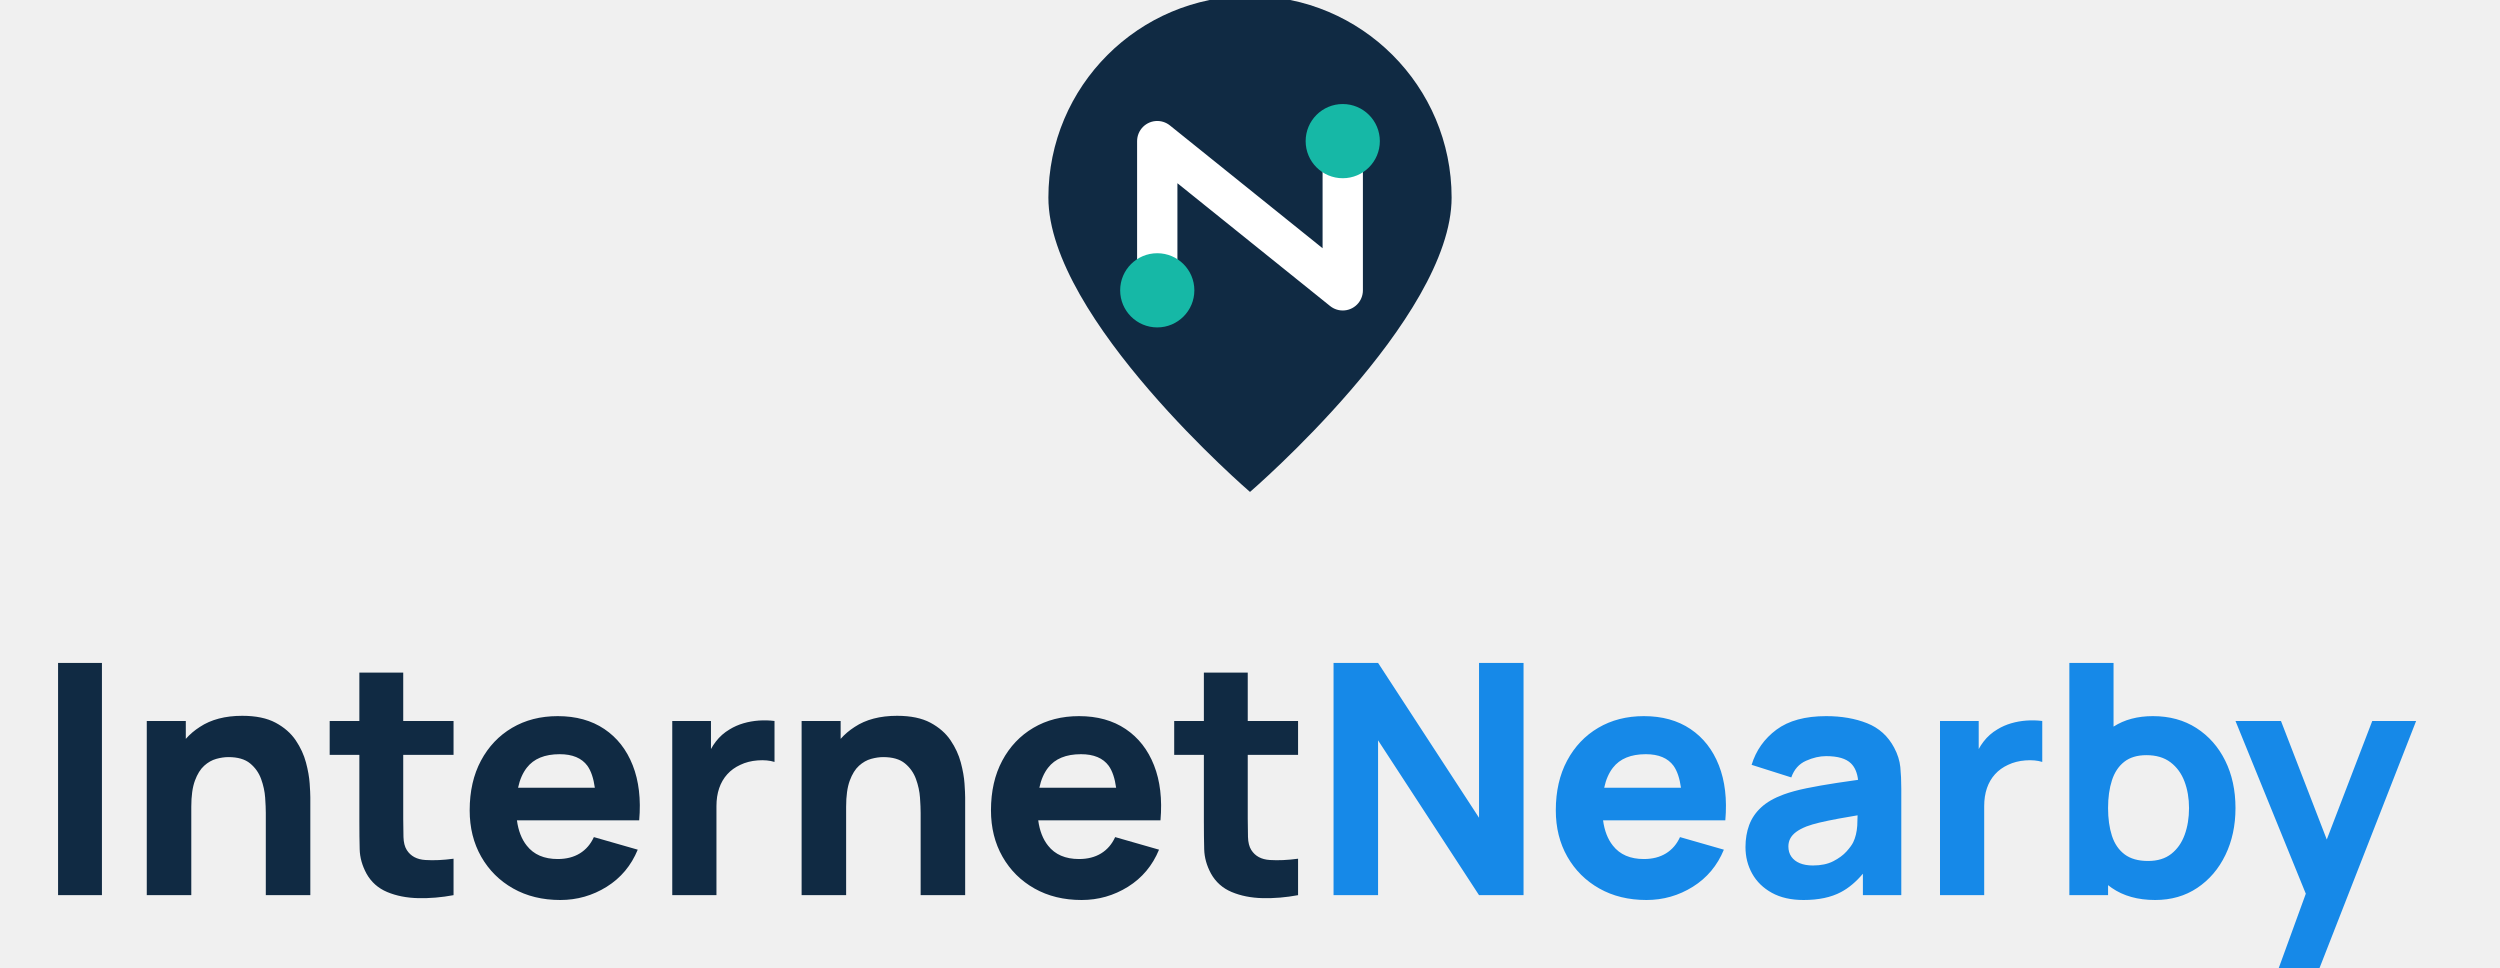
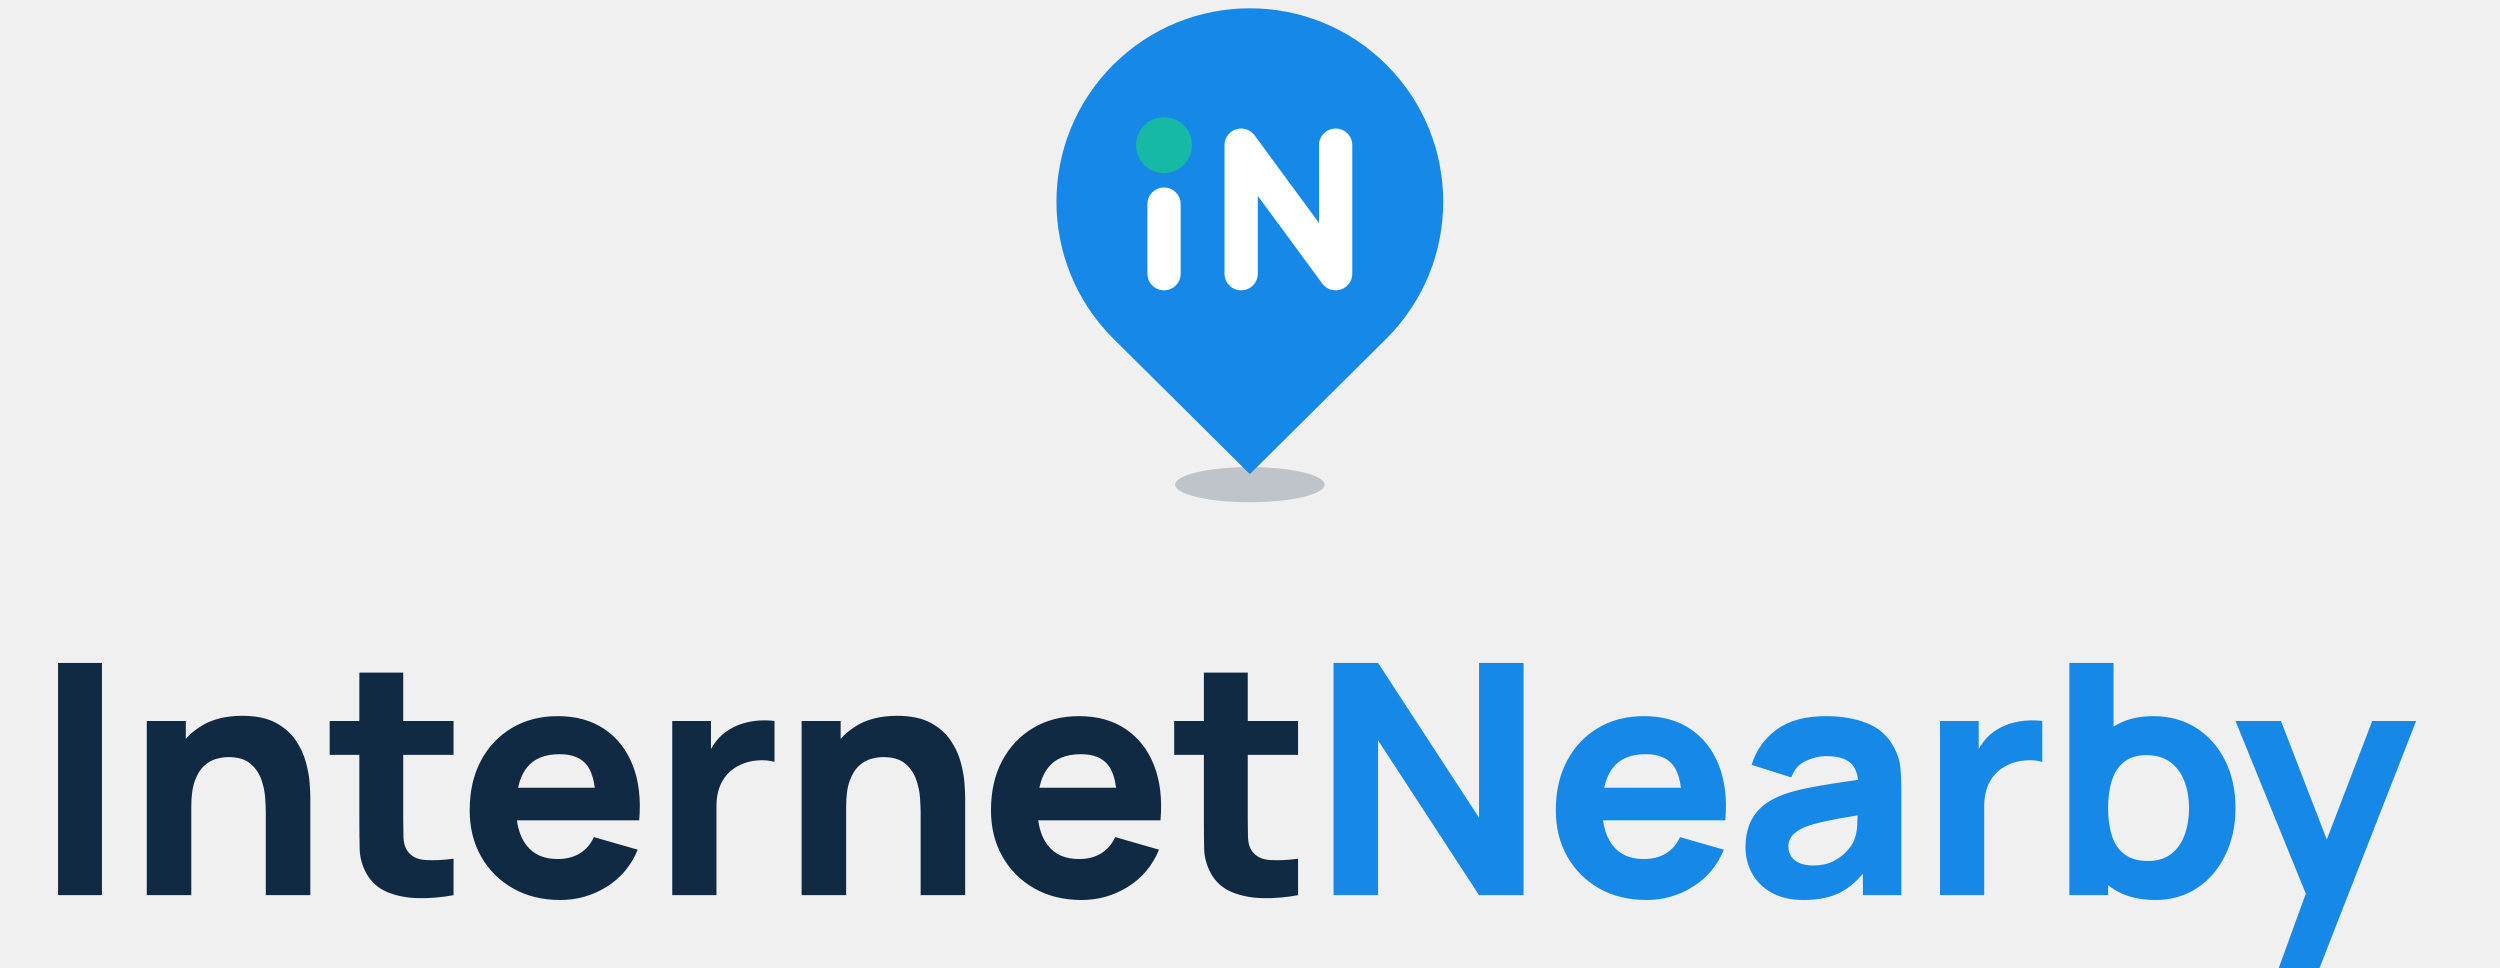
<svg xmlns="http://www.w3.org/2000/svg" viewBox="0 0 310 120" width="310" height="120" role="img" aria-label="InternetNearby">
  <g transform="translate(123 0)">
-     <path d="M32 61C32 61 7 39.5 7 24.5a25 25 0 0 1 50 0C57 39.5 32 61 32 61Z" fill="#102A43" />
-     <path d="M20.5 36V17.5L43.5 36V17.5" fill="none" stroke="#FFFFFF" stroke-width="5" stroke-linecap="round" stroke-linejoin="round" />
-     <circle cx="20.5" cy="36" r="4.6" fill="#16B8A6" />
-     <circle cx="43.5" cy="17.5" r="4.6" fill="#16B8A6" />
+     <g transform="translate(-2.9 -7.7) scale(1.09)">
+       <ellipse cx="32" cy="62.2" rx="8.5" ry="2" fill="#102A43" opacity="0.22" />
+       <path d="M32 61L47.56 45.56A22 22 0 1 0 16.44 45.56Z" fill="#1689E8" />
+       <g transform="translate(32 30.2) scale(.86) translate(-32 -29.2)">
+         <path d="M20.65 29.3V38.5" fill="none" stroke="#FFFFFF" stroke-width="4.4" stroke-linecap="round" stroke-linejoin="round" />
+         <path d="M30.85 38.5V21.5L43.35 38.5V21.5" fill="none" stroke="#FFFFFF" stroke-width="4.4" stroke-linecap="round" stroke-linejoin="round" />
+         <circle cx="20.65" cy="21.5" r="3.7" fill="#16B8A6" />
+       </g>
+     </g>
  </g>
  <g transform="translate(4 111)">
    <path d="M8.64 0L3.20 0L3.20-28.80L8.64-28.80L8.64 0M34.48 0L28.96 0L28.96-10.20Q28.96-10.94 28.88-12.09Q28.80-13.24 28.38-14.40Q27.96-15.56 27.01-16.34Q26.06-17.12 24.32-17.12Q23.62-17.12 22.82-16.90Q22.02-16.68 21.32-16.05Q20.62-15.42 20.17-14.20Q19.72-12.98 19.72-10.96L19.72 0L14.20 0L14.20-21.60L19.04-21.60L19.04-19.38Q19.78-20.22 20.78-20.86Q22.86-22.24 26.04-22.24Q28.58-22.24 30.18-21.38Q31.78-20.52 32.67-19.20Q33.56-17.88 33.94-16.45Q34.32-15.02 34.40-13.84Q34.48-12.66 34.48-12.12L34.48 0M52.24-4.52L52.24 0Q50 0.42 47.85 0.37Q45.70 0.32 44.01-0.39Q42.32-1.10 41.44-2.68Q40.64-4.16 40.60-5.69Q40.56-7.22 40.56-9.16L40.56-17.40L36.88-17.40L36.88-21.60L40.56-21.60L40.56-27.60L46-27.60L46-21.60L52.24-21.60L52.24-17.40L46-17.40L46-9.48Q46-8.22 46.03-7.21Q46.06-6.20 46.44-5.60Q47.16-4.46 48.74-4.36Q50.32-4.26 52.24-4.52M65.48 0.60Q62.16 0.60 59.63-0.83Q57.10-2.26 55.67-4.77Q54.24-7.28 54.24-10.52Q54.24-14.06 55.64-16.68Q57.04-19.30 59.50-20.75Q61.96-22.20 65.16-22.20Q68.56-22.20 70.94-20.60Q73.32-19 74.46-16.10Q75.60-13.20 75.26-9.28L60.10-9.28Q60.36-7.34 61.32-6.14Q62.62-4.48 65.16-4.48Q66.76-4.48 67.90-5.18Q69.04-5.88 69.64-7.20L75.08-5.64Q73.86-2.68 71.23-1.04Q68.60 0.60 65.48 0.60M60.24-13.32L69.76-13.32Q69.52-15.08 68.84-16.04Q67.78-17.48 65.40-17.48Q62.62-17.48 61.32-15.80Q60.56-14.82 60.24-13.32M84.84 0L79.36 0L79.36-21.60L84.16-21.60L84.16-18.12Q84.42-18.60 84.76-19.04Q85.46-19.96 86.48-20.56Q87.26-21.04 88.18-21.31Q89.10-21.58 90.08-21.65Q91.06-21.72 92.04-21.60L92.04-16.52Q91.14-16.80 89.95-16.71Q88.76-16.62 87.80-16.16Q86.84-15.72 86.18-14.99Q85.52-14.26 85.18-13.27Q84.84-12.28 84.84-11.04L84.84 0M115.68 0L110.16 0L110.16-10.20Q110.16-10.94 110.08-12.09Q110-13.24 109.58-14.40Q109.16-15.56 108.21-16.34Q107.26-17.12 105.52-17.12Q104.82-17.12 104.02-16.90Q103.22-16.68 102.52-16.05Q101.82-15.42 101.37-14.20Q100.92-12.98 100.92-10.96L100.92 0L95.40 0L95.40-21.60L100.24-21.60L100.24-19.38Q100.98-20.22 101.98-20.86Q104.06-22.24 107.24-22.24Q109.78-22.24 111.38-21.38Q112.98-20.52 113.87-19.20Q114.76-17.88 115.14-16.45Q115.52-15.02 115.60-13.84Q115.68-12.66 115.68-12.12L115.68 0M130.12 0.60Q126.80 0.60 124.27-0.83Q121.74-2.26 120.31-4.77Q118.88-7.28 118.88-10.52Q118.88-14.06 120.28-16.68Q121.68-19.30 124.14-20.75Q126.60-22.20 129.80-22.20Q133.20-22.20 135.58-20.60Q137.96-19 139.10-16.10Q140.24-13.20 139.90-9.28L124.74-9.28Q125-7.34 125.96-6.14Q127.26-4.48 129.80-4.48Q131.40-4.48 132.54-5.18Q133.68-5.88 134.28-7.20L139.72-5.64Q138.50-2.68 135.87-1.04Q133.24 0.60 130.12 0.60M124.88-13.32L134.40-13.32Q134.16-15.08 133.48-16.04Q132.42-17.48 130.04-17.48Q127.26-17.48 125.96-15.80Q125.20-14.82 124.88-13.32M156.96-4.52L156.96 0Q154.72 0.42 152.57 0.37Q150.42 0.32 148.73-0.39Q147.04-1.10 146.16-2.68Q145.36-4.16 145.32-5.69Q145.28-7.22 145.28-9.16L145.28-17.40L141.60-17.40L141.60-21.60L145.28-21.60L145.28-27.60L150.72-27.60L150.72-21.60L156.96-21.60L156.96-17.40L150.72-17.40L150.72-9.48Q150.72-8.22 150.75-7.21Q150.78-6.20 151.16-5.60Q151.88-4.46 153.46-4.36Q155.04-4.26 156.96-4.52" fill="#102A43" />
    <path d="M166.88 0L161.36 0L161.36-28.80L166.88-28.80L179.40-9.60L179.40-28.80L184.92-28.80L184.92 0L179.40 0L166.88-19.20L166.88 0M200.16 0.60Q196.84 0.60 194.31-0.83Q191.78-2.26 190.35-4.77Q188.92-7.28 188.92-10.52Q188.92-14.06 190.32-16.68Q191.72-19.30 194.18-20.75Q196.64-22.20 199.84-22.20Q203.24-22.20 205.62-20.60Q208-19 209.14-16.10Q210.28-13.20 209.94-9.28L194.78-9.28Q195.04-7.34 196-6.14Q197.30-4.48 199.84-4.48Q201.44-4.48 202.58-5.18Q203.72-5.88 204.32-7.20L209.76-5.64Q208.54-2.68 205.91-1.04Q203.28 0.60 200.16 0.60M194.92-13.32L204.44-13.32Q204.20-15.08 203.52-16.04Q202.46-17.48 200.08-17.48Q197.30-17.48 196-15.80Q195.24-14.82 194.92-13.32M219.64 0.60Q217.32 0.60 215.71-0.29Q214.10-1.18 213.27-2.67Q212.44-4.16 212.44-5.96Q212.44-7.46 212.90-8.70Q213.36-9.94 214.39-10.89Q215.42-11.84 217.16-12.48Q218.36-12.92 220.02-13.26Q221.68-13.60 223.78-13.92Q225.02-14.10 226.40-14.30Q226.24-15.64 225.52-16.34Q224.60-17.24 222.44-17.24Q221.24-17.24 219.94-16.66Q218.64-16.08 218.12-14.60L213.20-16.16Q214.02-18.84 216.28-20.52Q218.54-22.20 222.44-22.20Q225.30-22.20 227.52-21.32Q229.74-20.44 230.88-18.28Q231.52-17.08 231.64-15.88Q231.76-14.68 231.76-13.20L231.76 0L227 0L227-2.66Q225.72-1.14 224.28-0.38Q222.44 0.60 219.64 0.60M220.80-3.68Q222.30-3.68 223.33-4.21Q224.36-4.74 224.97-5.42Q225.58-6.10 225.80-6.56Q226.22-7.44 226.30-8.62Q226.34-9.32 226.34-9.90Q225-9.66 224.04-9.50Q222.54-9.22 221.62-9Q220.70-8.78 220-8.52Q219.20-8.20 218.71-7.83Q218.22-7.46 217.99-7.02Q217.76-6.58 217.76-6.04Q217.76-5.30 218.13-4.77Q218.50-4.24 219.18-3.96Q219.86-3.68 220.80-3.68M242.04 0L236.56 0L236.56-21.60L241.36-21.60L241.36-18.12Q241.62-18.60 241.96-19.04Q242.66-19.96 243.68-20.56Q244.46-21.04 245.38-21.31Q246.30-21.58 247.28-21.65Q248.26-21.72 249.24-21.60L249.24-16.52Q248.34-16.80 247.15-16.71Q245.96-16.62 245-16.16Q244.04-15.72 243.38-14.99Q242.72-14.26 242.38-13.27Q242.04-12.28 242.04-11.04L242.04 0M263.24 0.60Q260.02 0.60 257.86-0.90Q257.62-1.06 257.40-1.24L257.40 0L252.60 0L252.60-28.80L258.08-28.80L258.08-20.90Q260.10-22.20 262.96-22.20Q266.06-22.20 268.36-20.72Q270.66-19.24 271.93-16.67Q273.20-14.10 273.20-10.80Q273.20-7.56 271.95-4.98Q270.70-2.40 268.46-0.90Q266.22 0.60 263.24 0.60M262.36-4.24Q264.12-4.24 265.24-5.12Q266.36-6 266.90-7.49Q267.44-8.98 267.44-10.80Q267.44-12.60 266.88-14.09Q266.32-15.58 265.15-16.47Q263.98-17.36 262.16-17.36Q260.46-17.36 259.41-16.54Q258.36-15.72 257.88-14.24Q257.40-12.76 257.40-10.80Q257.40-8.84 257.88-7.36Q258.36-5.88 259.45-5.06Q260.54-4.24 262.36-4.24M283.40 9.60L278.36 9.60L281.92-0.18L273.20-21.60L278.84-21.60L284.52-6.90L290.16-21.60L295.60-21.60" fill="#1689E8" />
  </g>
</svg>
